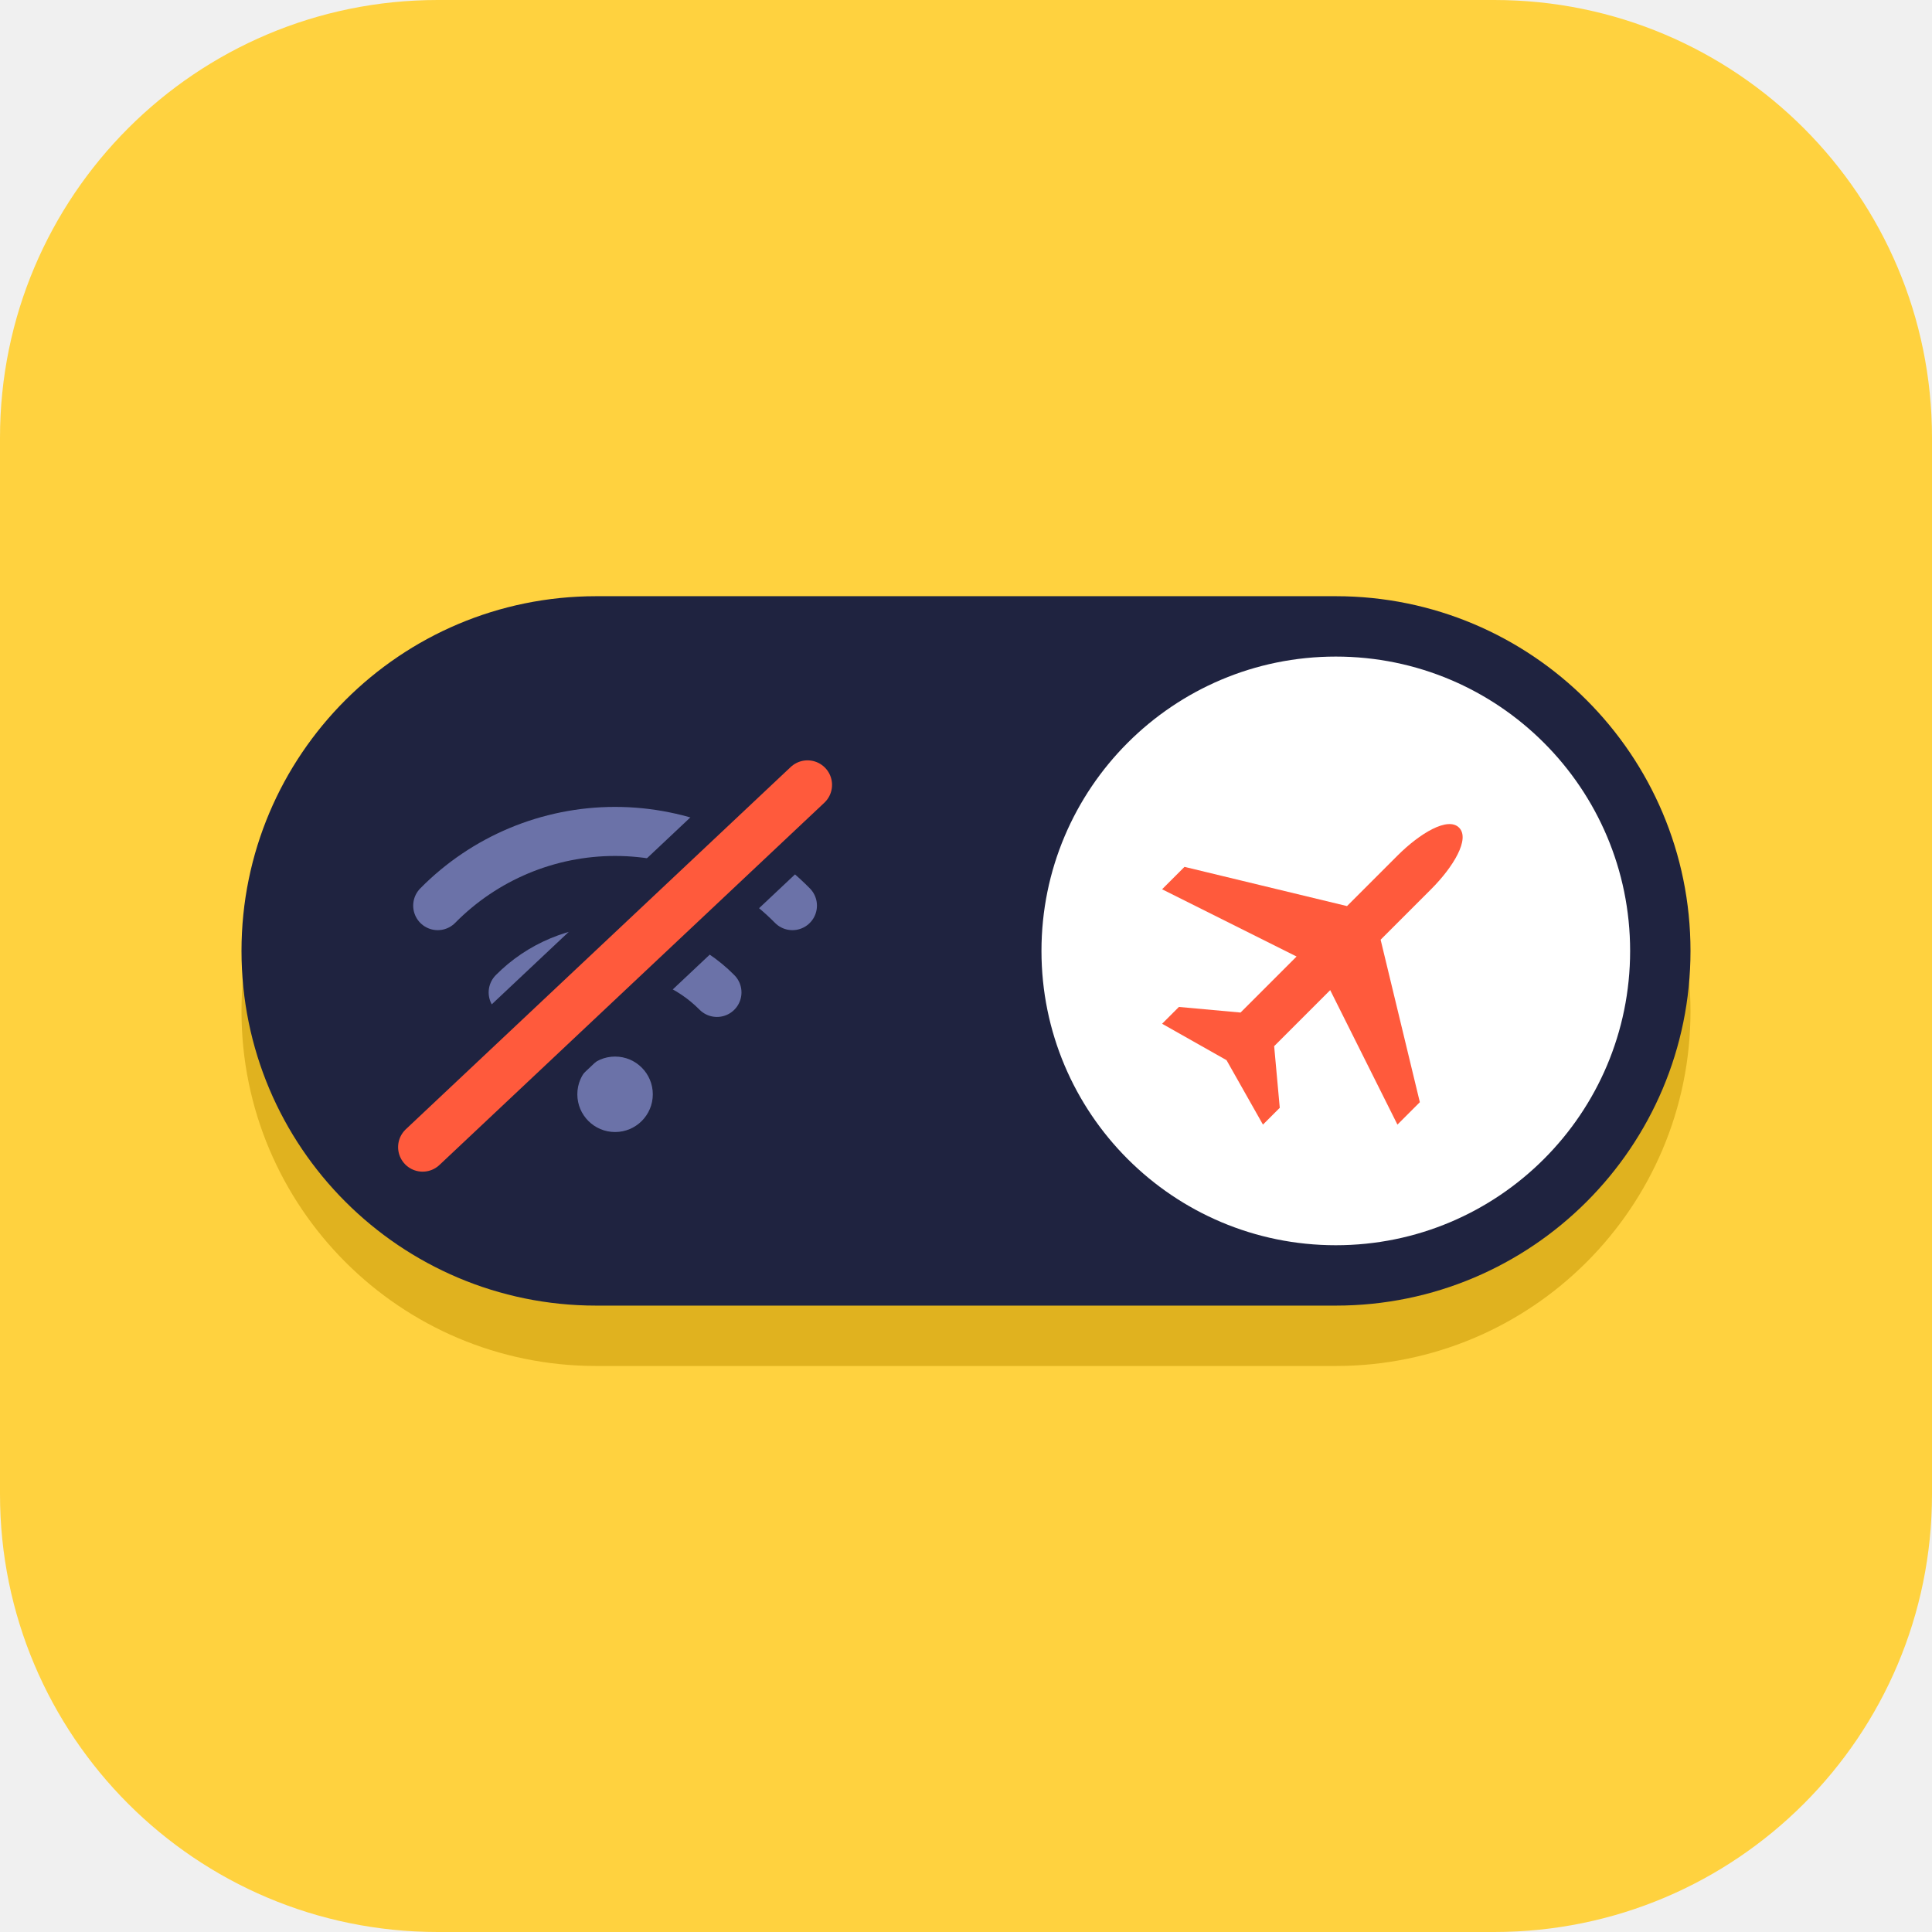
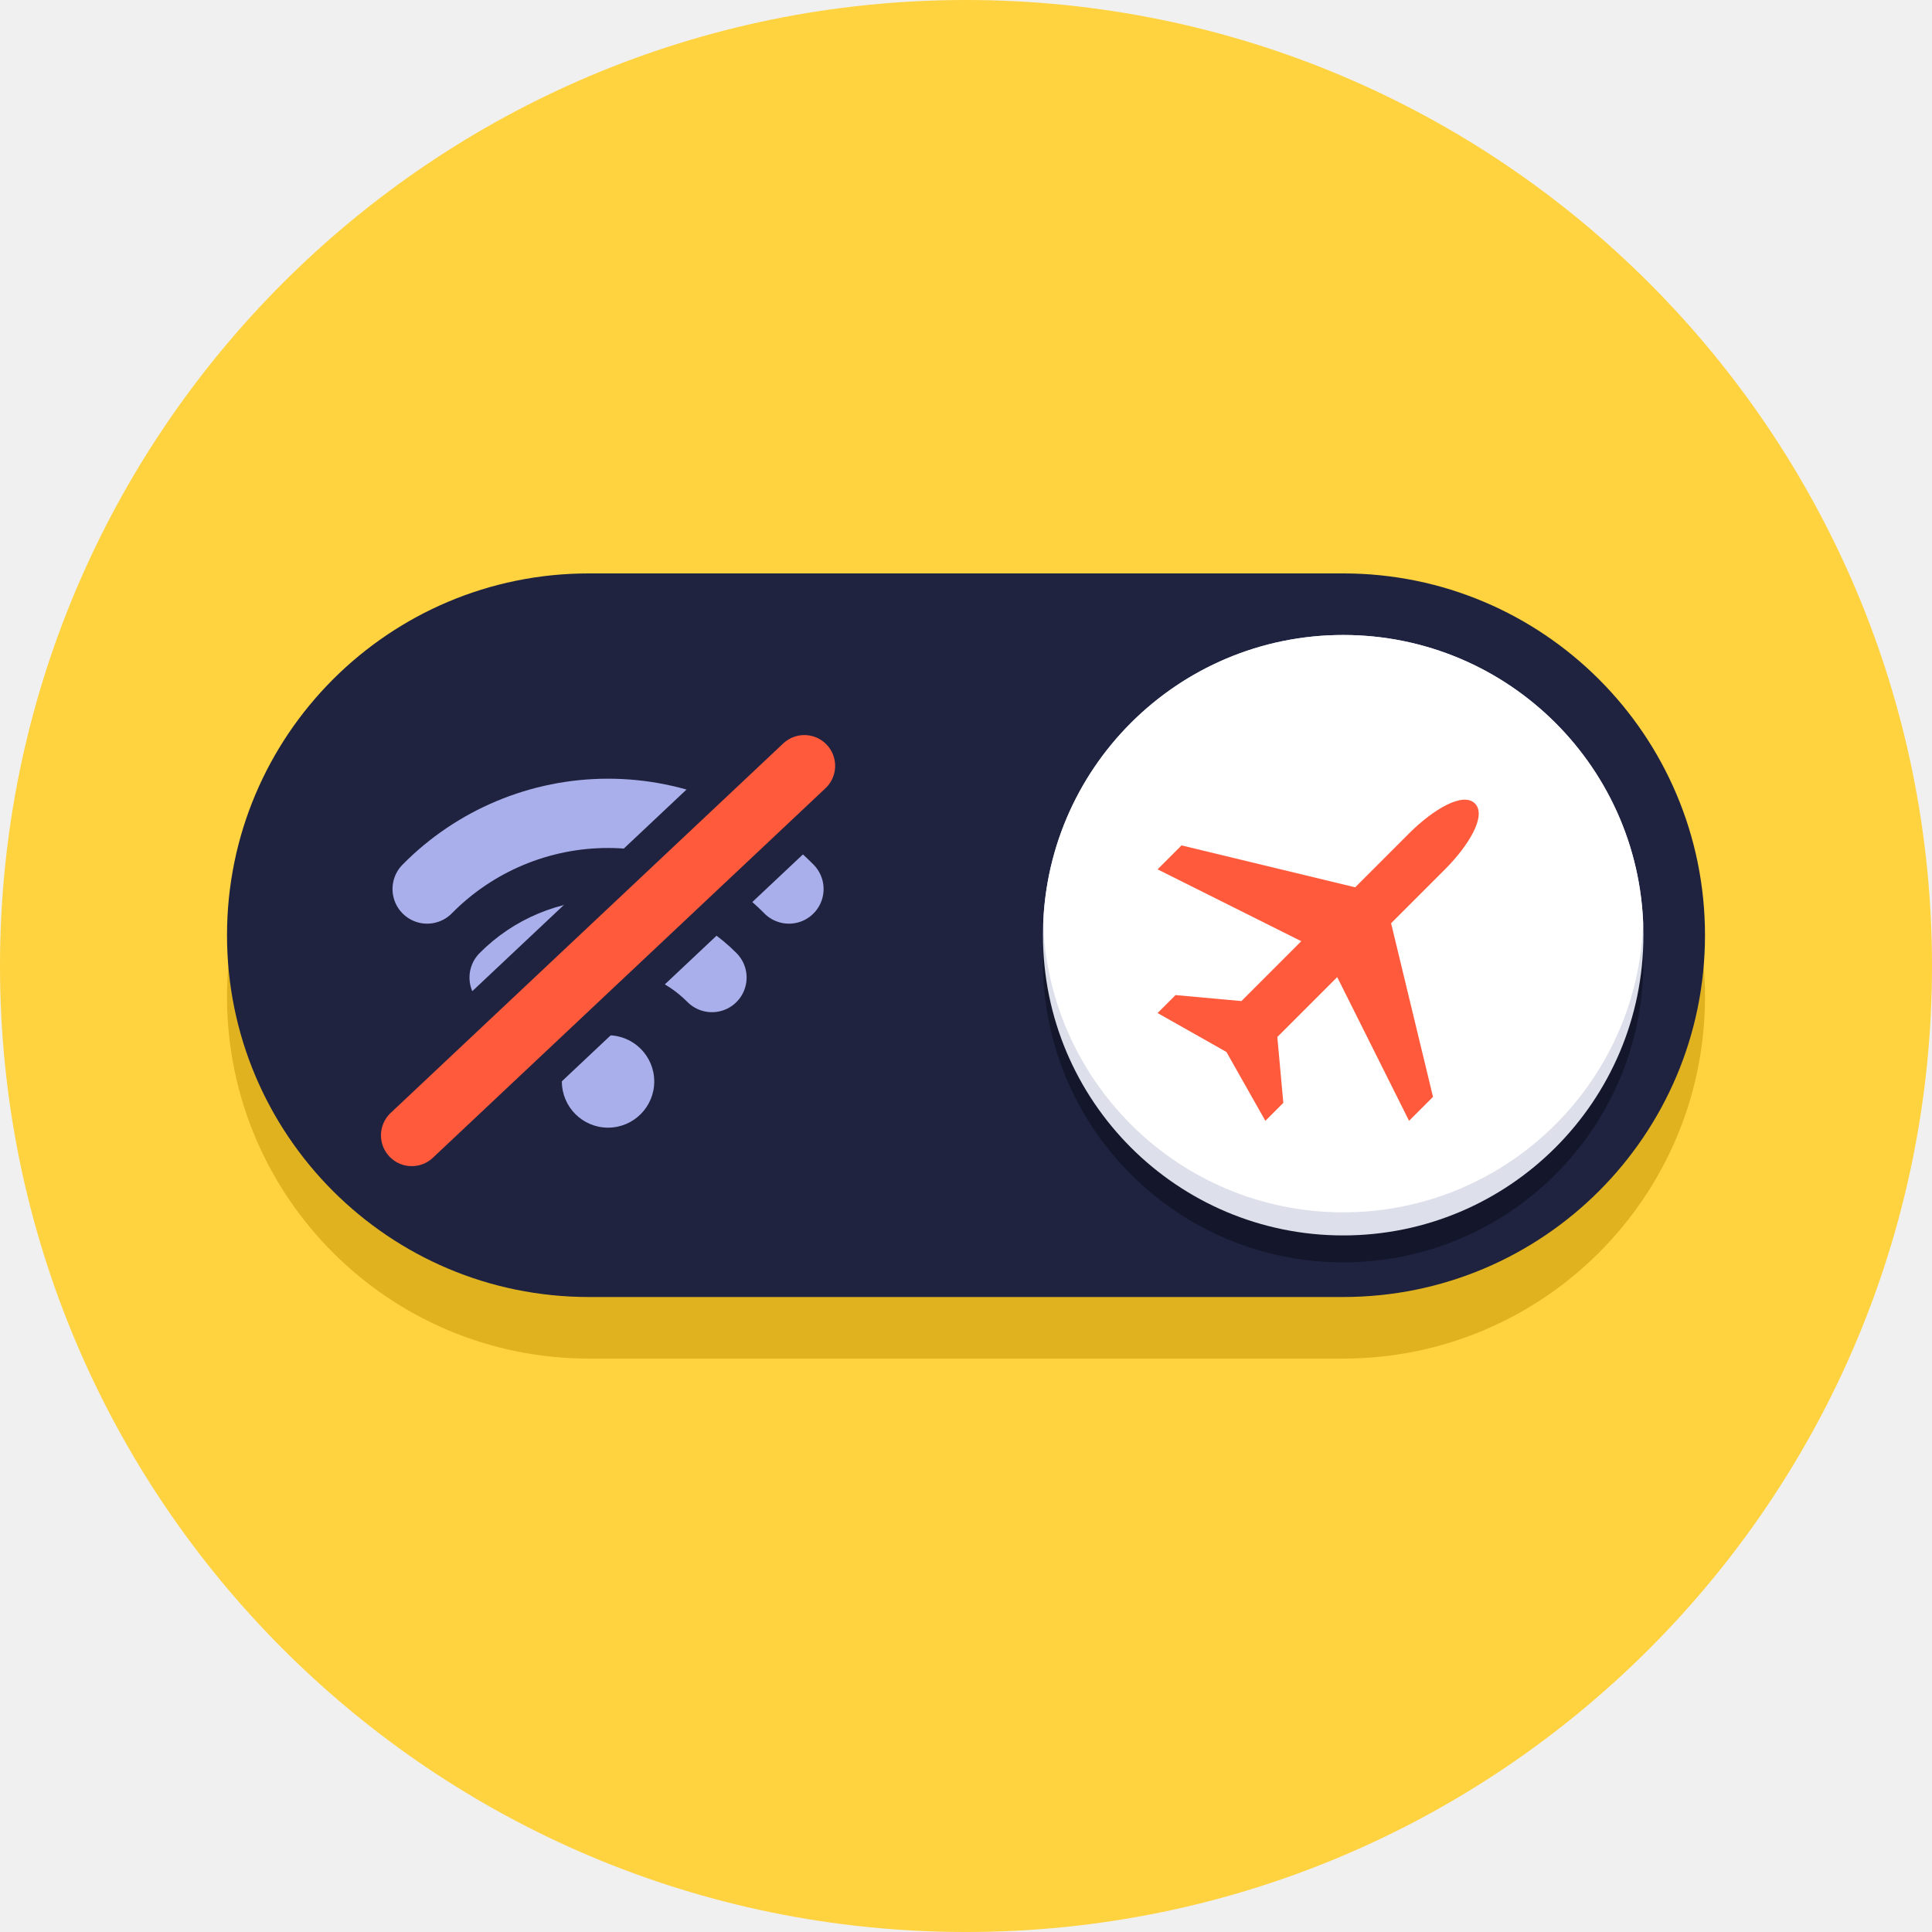
<svg xmlns="http://www.w3.org/2000/svg" width="512" height="512" viewBox="0 0 512 512">
  <defs>
    <clipPath id="c">
-       <rect width="512" height="512" rx="116" />
+       <rect width="512" height="512" rx="256" />
+     </clipPath>
+     <clipPath id="k">
+       <circle cx="354" cy="252" r="78" />
    </clipPath>
  </defs>
  <g clip-path="url(#c)">
    <rect width="512" height="512" fill="#FFD23F" />
-     <rect x="64" y="174" width="384" height="188" rx="94" fill="#E0B21F" />
-     <rect x="64" y="158" width="384" height="188" rx="94" fill="#1F2340" />
-     <g fill="none" stroke="#6B72A8" stroke-width="13" stroke-linecap="round">
-       <path d="M116 240 a66 66 0 0 1 94 0" />
-       <path d="M136 263 a38 38 0 0 1 54 0" />
+     <g transform="translate(256 256) scale(1.02) translate(-256 -260)">
+       <rect x="64" y="174" width="384" height="188" rx="94" fill="#E0B21F" />
+       <rect x="64" y="158" width="384" height="188" rx="94" fill="#1F2340" />
+       <g fill="none" stroke="#A9AFEB" stroke-width="18" stroke-linecap="round">
+         <path d="M116 240 a66 66 0 0 1 94 0" />
+         <path d="M136 263 a38 38 0 0 1 54 0" />
+       </g>
+       <circle cx="163" cy="290" r="12" fill="#A9AFEB" />
+       <line x1="112" y1="304" x2="214" y2="208" stroke="#1F2340" stroke-width="33" stroke-linecap="round" />
+       <line x1="112" y1="304" x2="214" y2="208" stroke="#FF5A3C" stroke-width="16" stroke-linecap="round" />
+       <circle cx="354" cy="259" r="78" fill="#14172C" />
+       <g clip-path="url(#k)">
+         <circle cx="354" cy="252" r="78" fill="#DDE0EA" />
+         <circle cx="354" cy="246" r="78" fill="#FFFFFF" />
+       </g>
+       <path transform="translate(354 252) rotate(45) scale(1.1) translate(-50 -50)" fill="#FF5A3C" d="M50 6 C54 6 56 14 56 22 L56 40 L92 62 L92 70 L56 58 L56 78 L68 88 L68 94 L50 89 L32 94 L32 88 L44 78 L44 58 L8 70 L8 62 L44 40 L44 22 C44 14 46 6 50 6 Z" />
    </g>
-     <circle cx="163" cy="290" r="10" fill="#6B72A8" />
-     <line x1="112" y1="304" x2="214" y2="208" stroke="#1F2340" stroke-width="30" stroke-linecap="round" />
-     <line x1="112" y1="304" x2="214" y2="208" stroke="#FF5A3C" stroke-width="13" stroke-linecap="round" />
-     <circle cx="354" cy="252" r="78" fill="#FFFFFF" />
-     <path transform="translate(354 252) rotate(45) scale(1.05) translate(-50 -50)" fill="#FF5A3C" d="M50 6 C54 6 56 14 56 22 L56 40 L92 62 L92 70 L56 58 L56 78 L68 88 L68 94 L50 89 L32 94 L32 88 L44 78 L44 58 L8 70 L8 62 L44 40 L44 22 C44 14 46 6 50 6 Z" />
  </g>
</svg>
